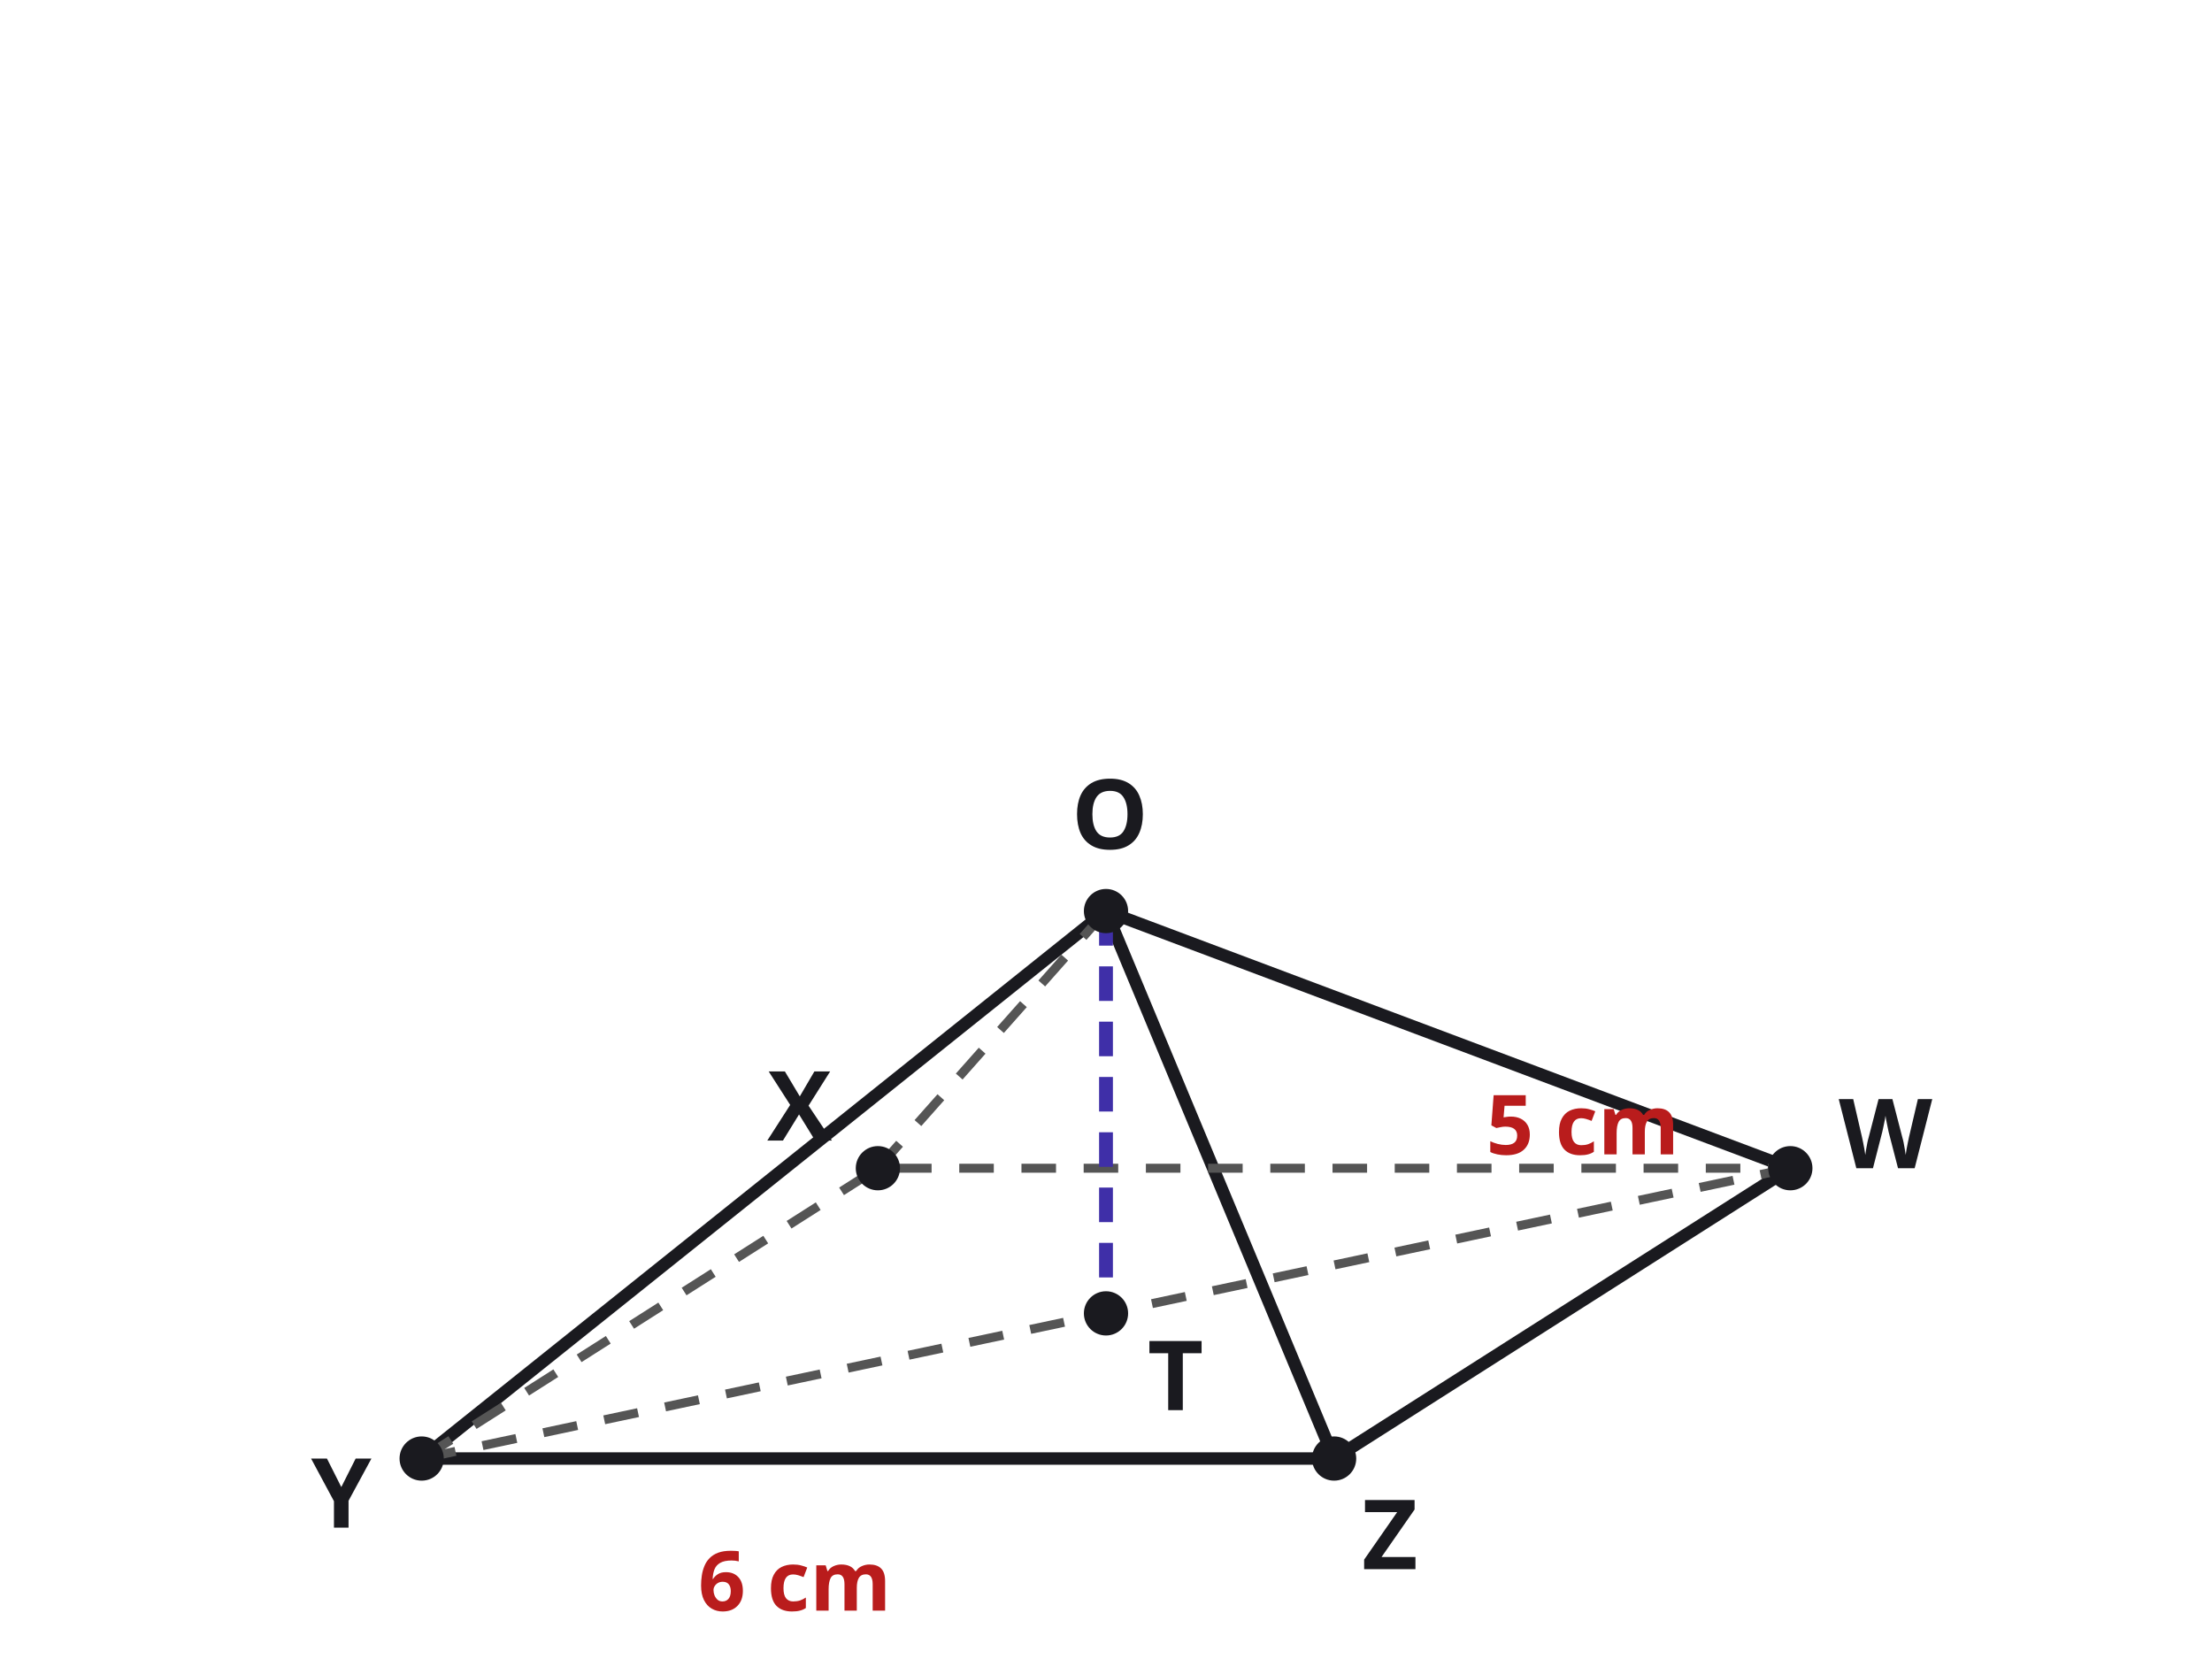
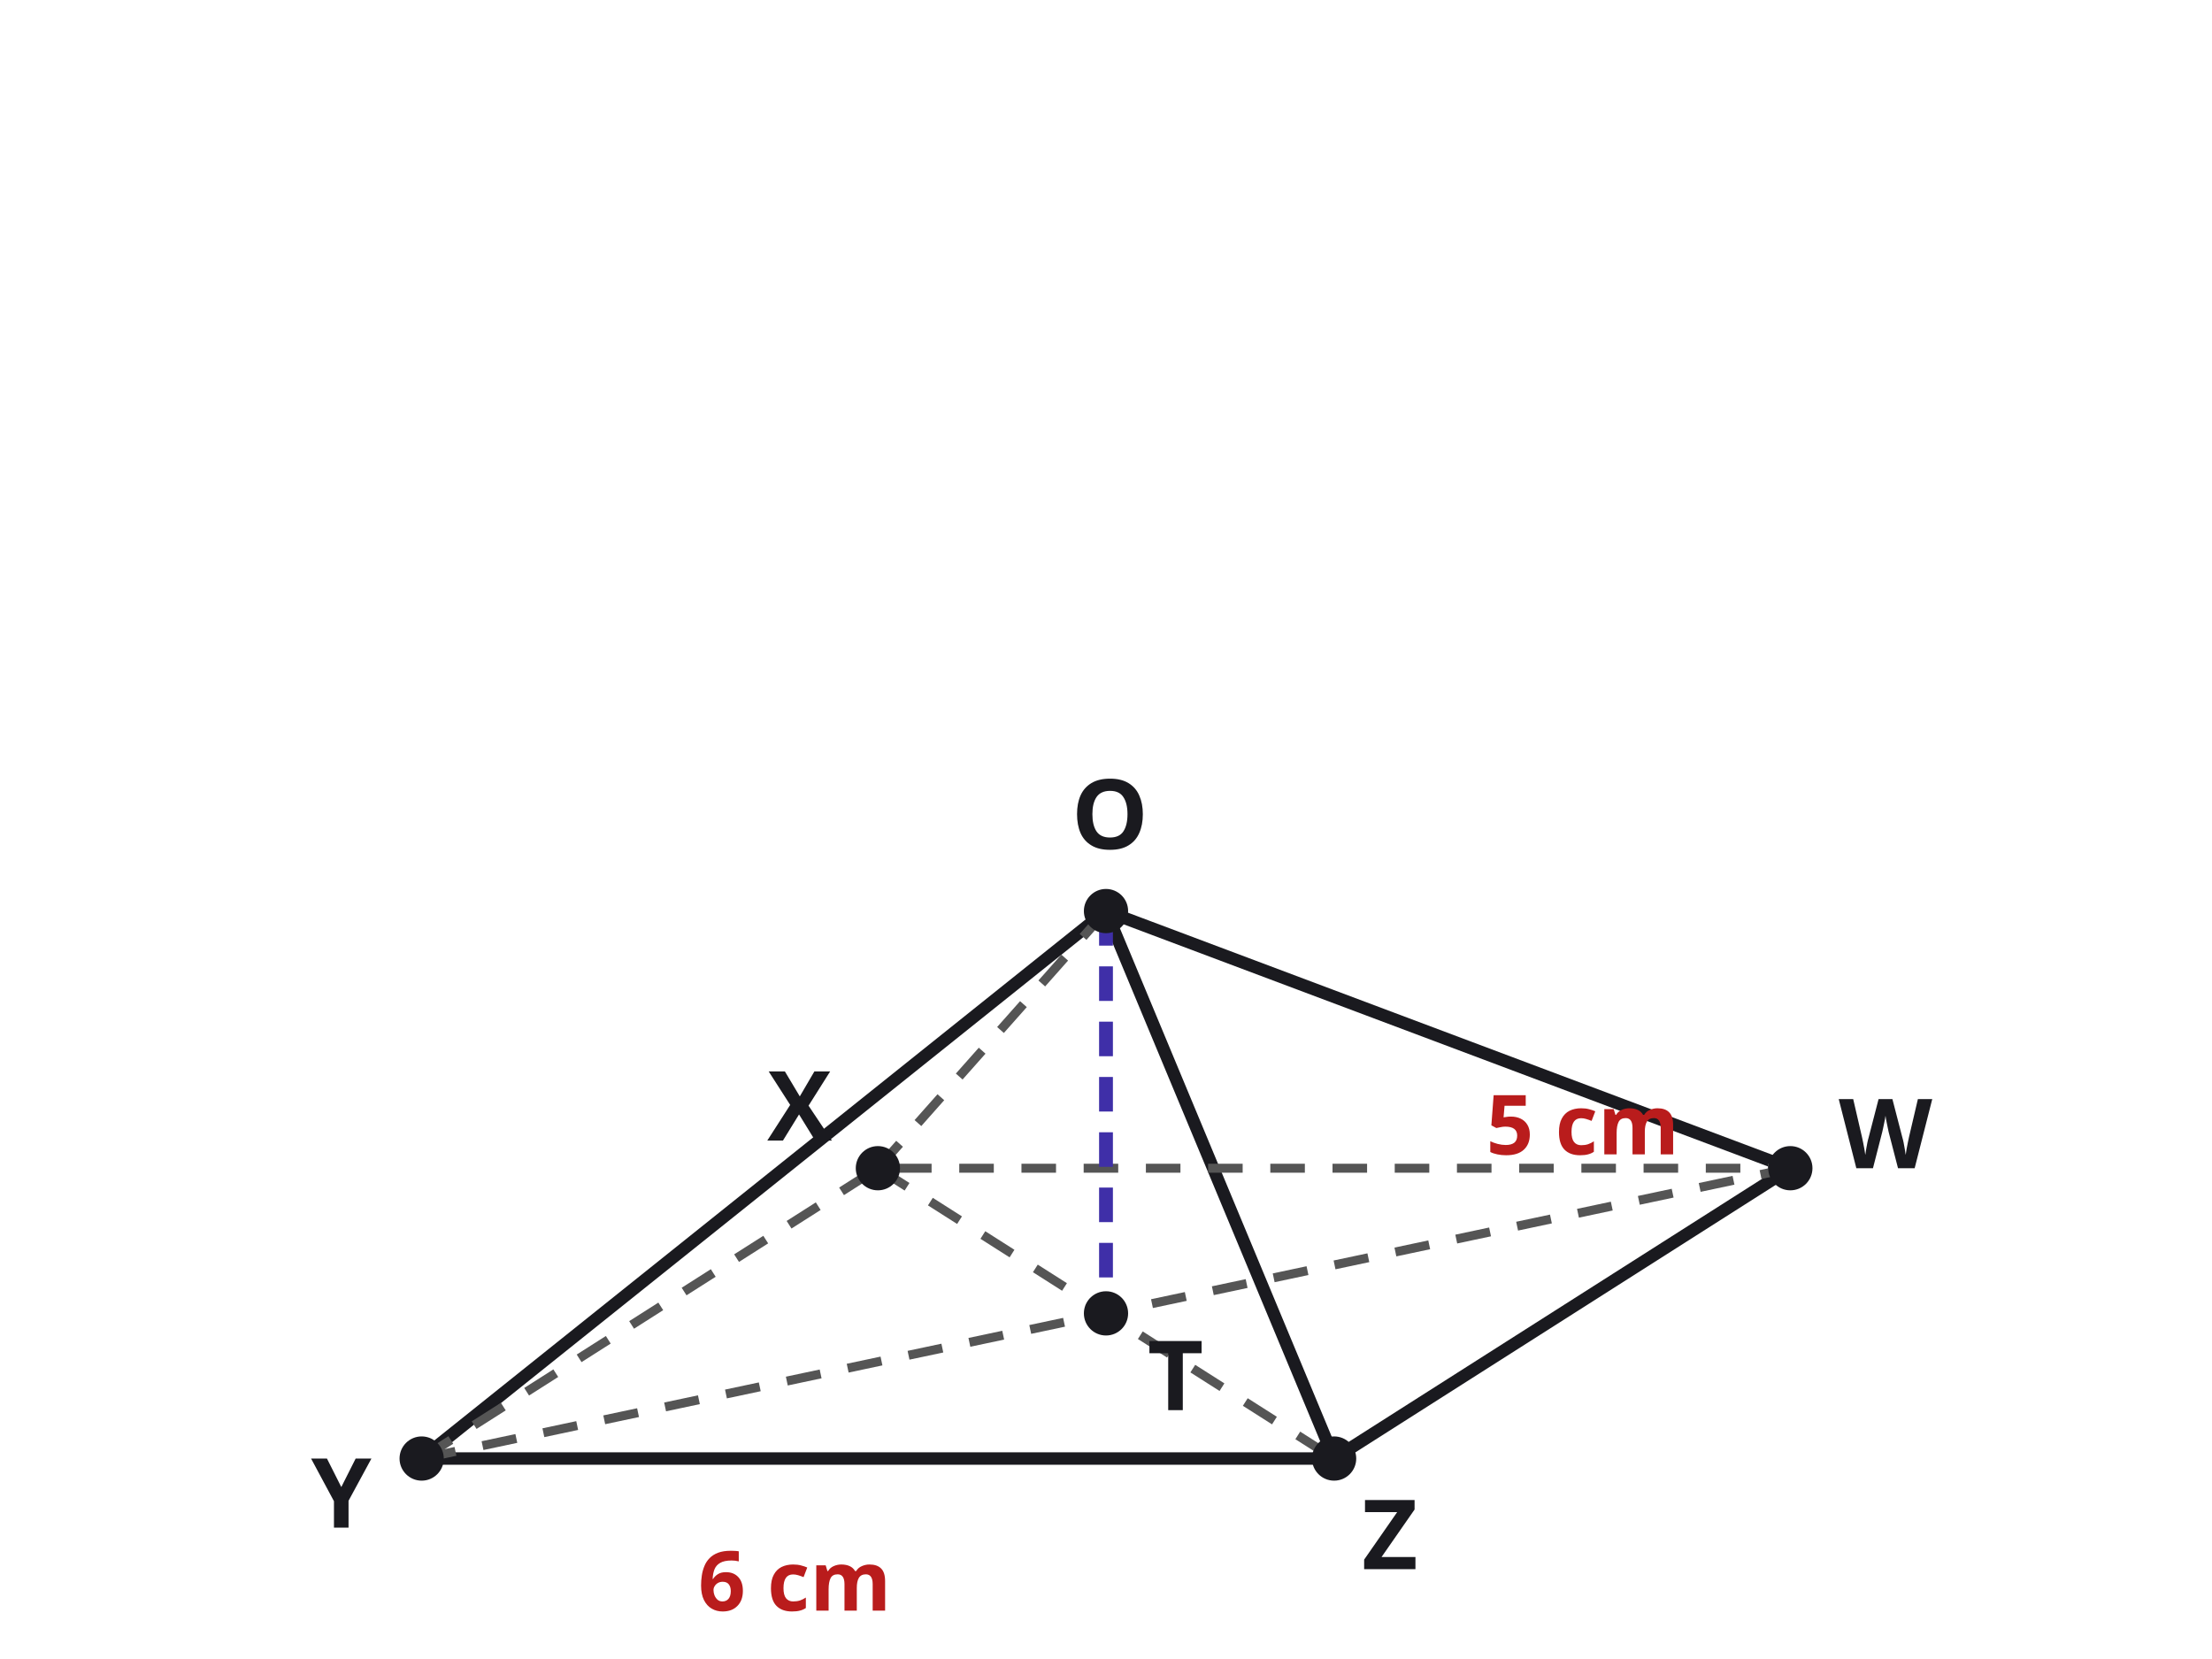
- <svg xmlns="http://www.w3.org/2000/svg" viewBox="0 0 320 240" width="320" height="240" role="img" aria-label="A pyramid with square base X W Z Y of side 6 cm and apex O; every slant edge is 5 cm and O T is the height to the centre T of the base">
+ <svg xmlns="http://www.w3.org/2000/svg" viewBox="0 0 320 240" width="320" height="240" role="img" aria-label="A pyramid with square base X W Z Y of side 6 cm and apex O; every slant edge is 5 cm and O T is the height to the centre T of the base, where the diagonals X Z and Y W cross">
  <g fill="none" stroke="#1a1a1f" stroke-width="1.8">
    <path d="M61.0 211.0 L193.0 211.0 L259.0 169.0" />
    <path d="M160.0 131.8 L61.0 211.0 M160.0 131.8 L193.0 211.0 M160.0 131.8 L259.0 169.0" />
  </g>
  <g fill="none" stroke="#555" stroke-width="1.3" stroke-dasharray="5 4">
    <path d="M61.0 211.0 L127.0 169.0 L259.0 169.0 M160.0 131.8 L127.0 169.0" />
    <path d="M61.0 211.0 L259.0 169.0" />
+     <path d="M127.0 169.0 L193.0 211.0" />
  </g>
  <path d="M160.0 131.8 L160.0 190.0" fill="none" stroke="#3f2fa8" stroke-width="2" stroke-dasharray="5 3" />
  <g fill="#1a1a1f">
    <circle cx="160.0" cy="131.8" r="3.2" />
    <circle cx="127.0" cy="169.0" r="3.2" />
    <circle cx="61.0" cy="211.0" r="3.2" />
    <circle cx="193.0" cy="211.0" r="3.2" />
    <circle cx="259.0" cy="169.0" r="3.2" />
    <circle cx="160.0" cy="190.0" r="3.2" />
  </g>
  <text x="155.0" y="122.8" font-family="system-ui, sans-serif" font-size="14" font-weight="700" fill="#1a1a1f">O</text>
  <text x="111.0" y="165.0" font-family="system-ui, sans-serif" font-size="14" font-weight="700" fill="#1a1a1f">X</text>
  <text x="266.0" y="169.0" font-family="system-ui, sans-serif" font-size="14" font-weight="700" fill="#1a1a1f">W</text>
  <text x="45.0" y="221.0" font-family="system-ui, sans-serif" font-size="14" font-weight="700" fill="#1a1a1f">Y</text>
  <text x="197.0" y="227.0" font-family="system-ui, sans-serif" font-size="14" font-weight="700" fill="#1a1a1f">Z</text>
  <text x="166.0" y="204.0" font-family="system-ui, sans-serif" font-size="14" font-weight="700" fill="#1a1a1f">T</text>
  <text x="215.0" y="167.0" font-family="system-ui, sans-serif" font-size="12" font-weight="700" fill="#b91c1c">5 cm</text>
  <text x="101.0" y="233.0" font-family="system-ui, sans-serif" font-size="12" font-weight="700" fill="#b91c1c">6 cm</text>
</svg>
